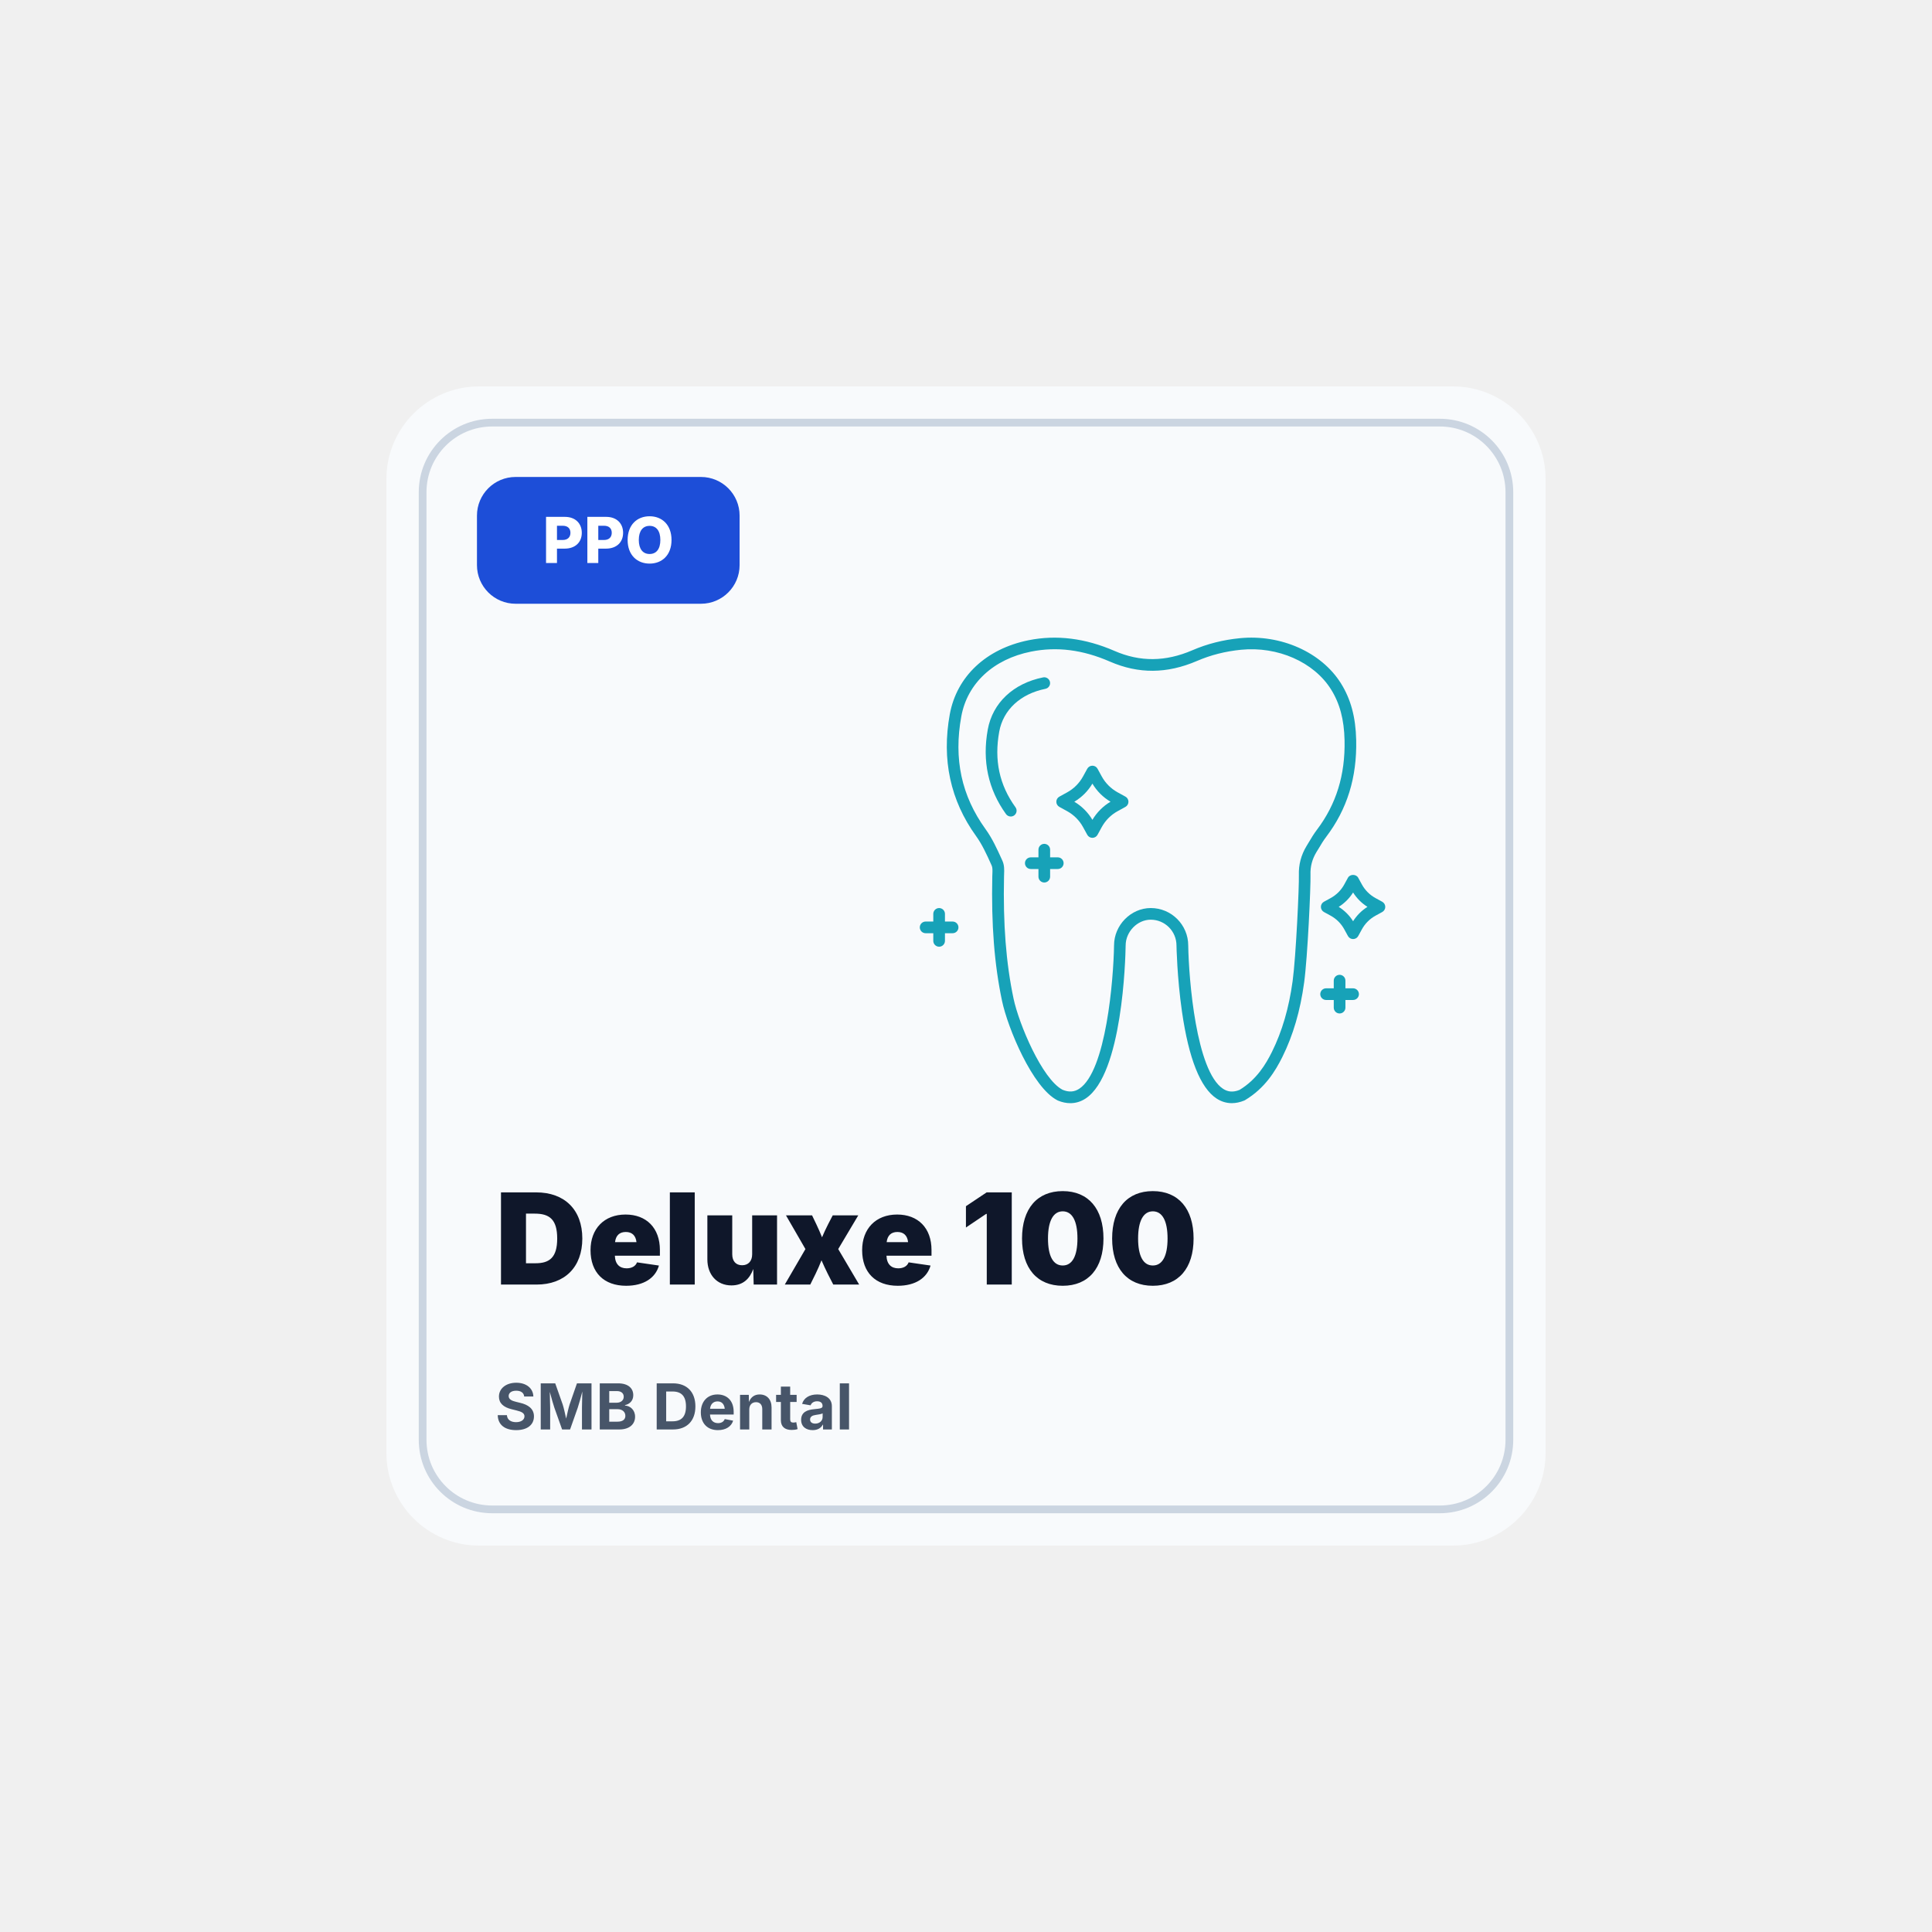
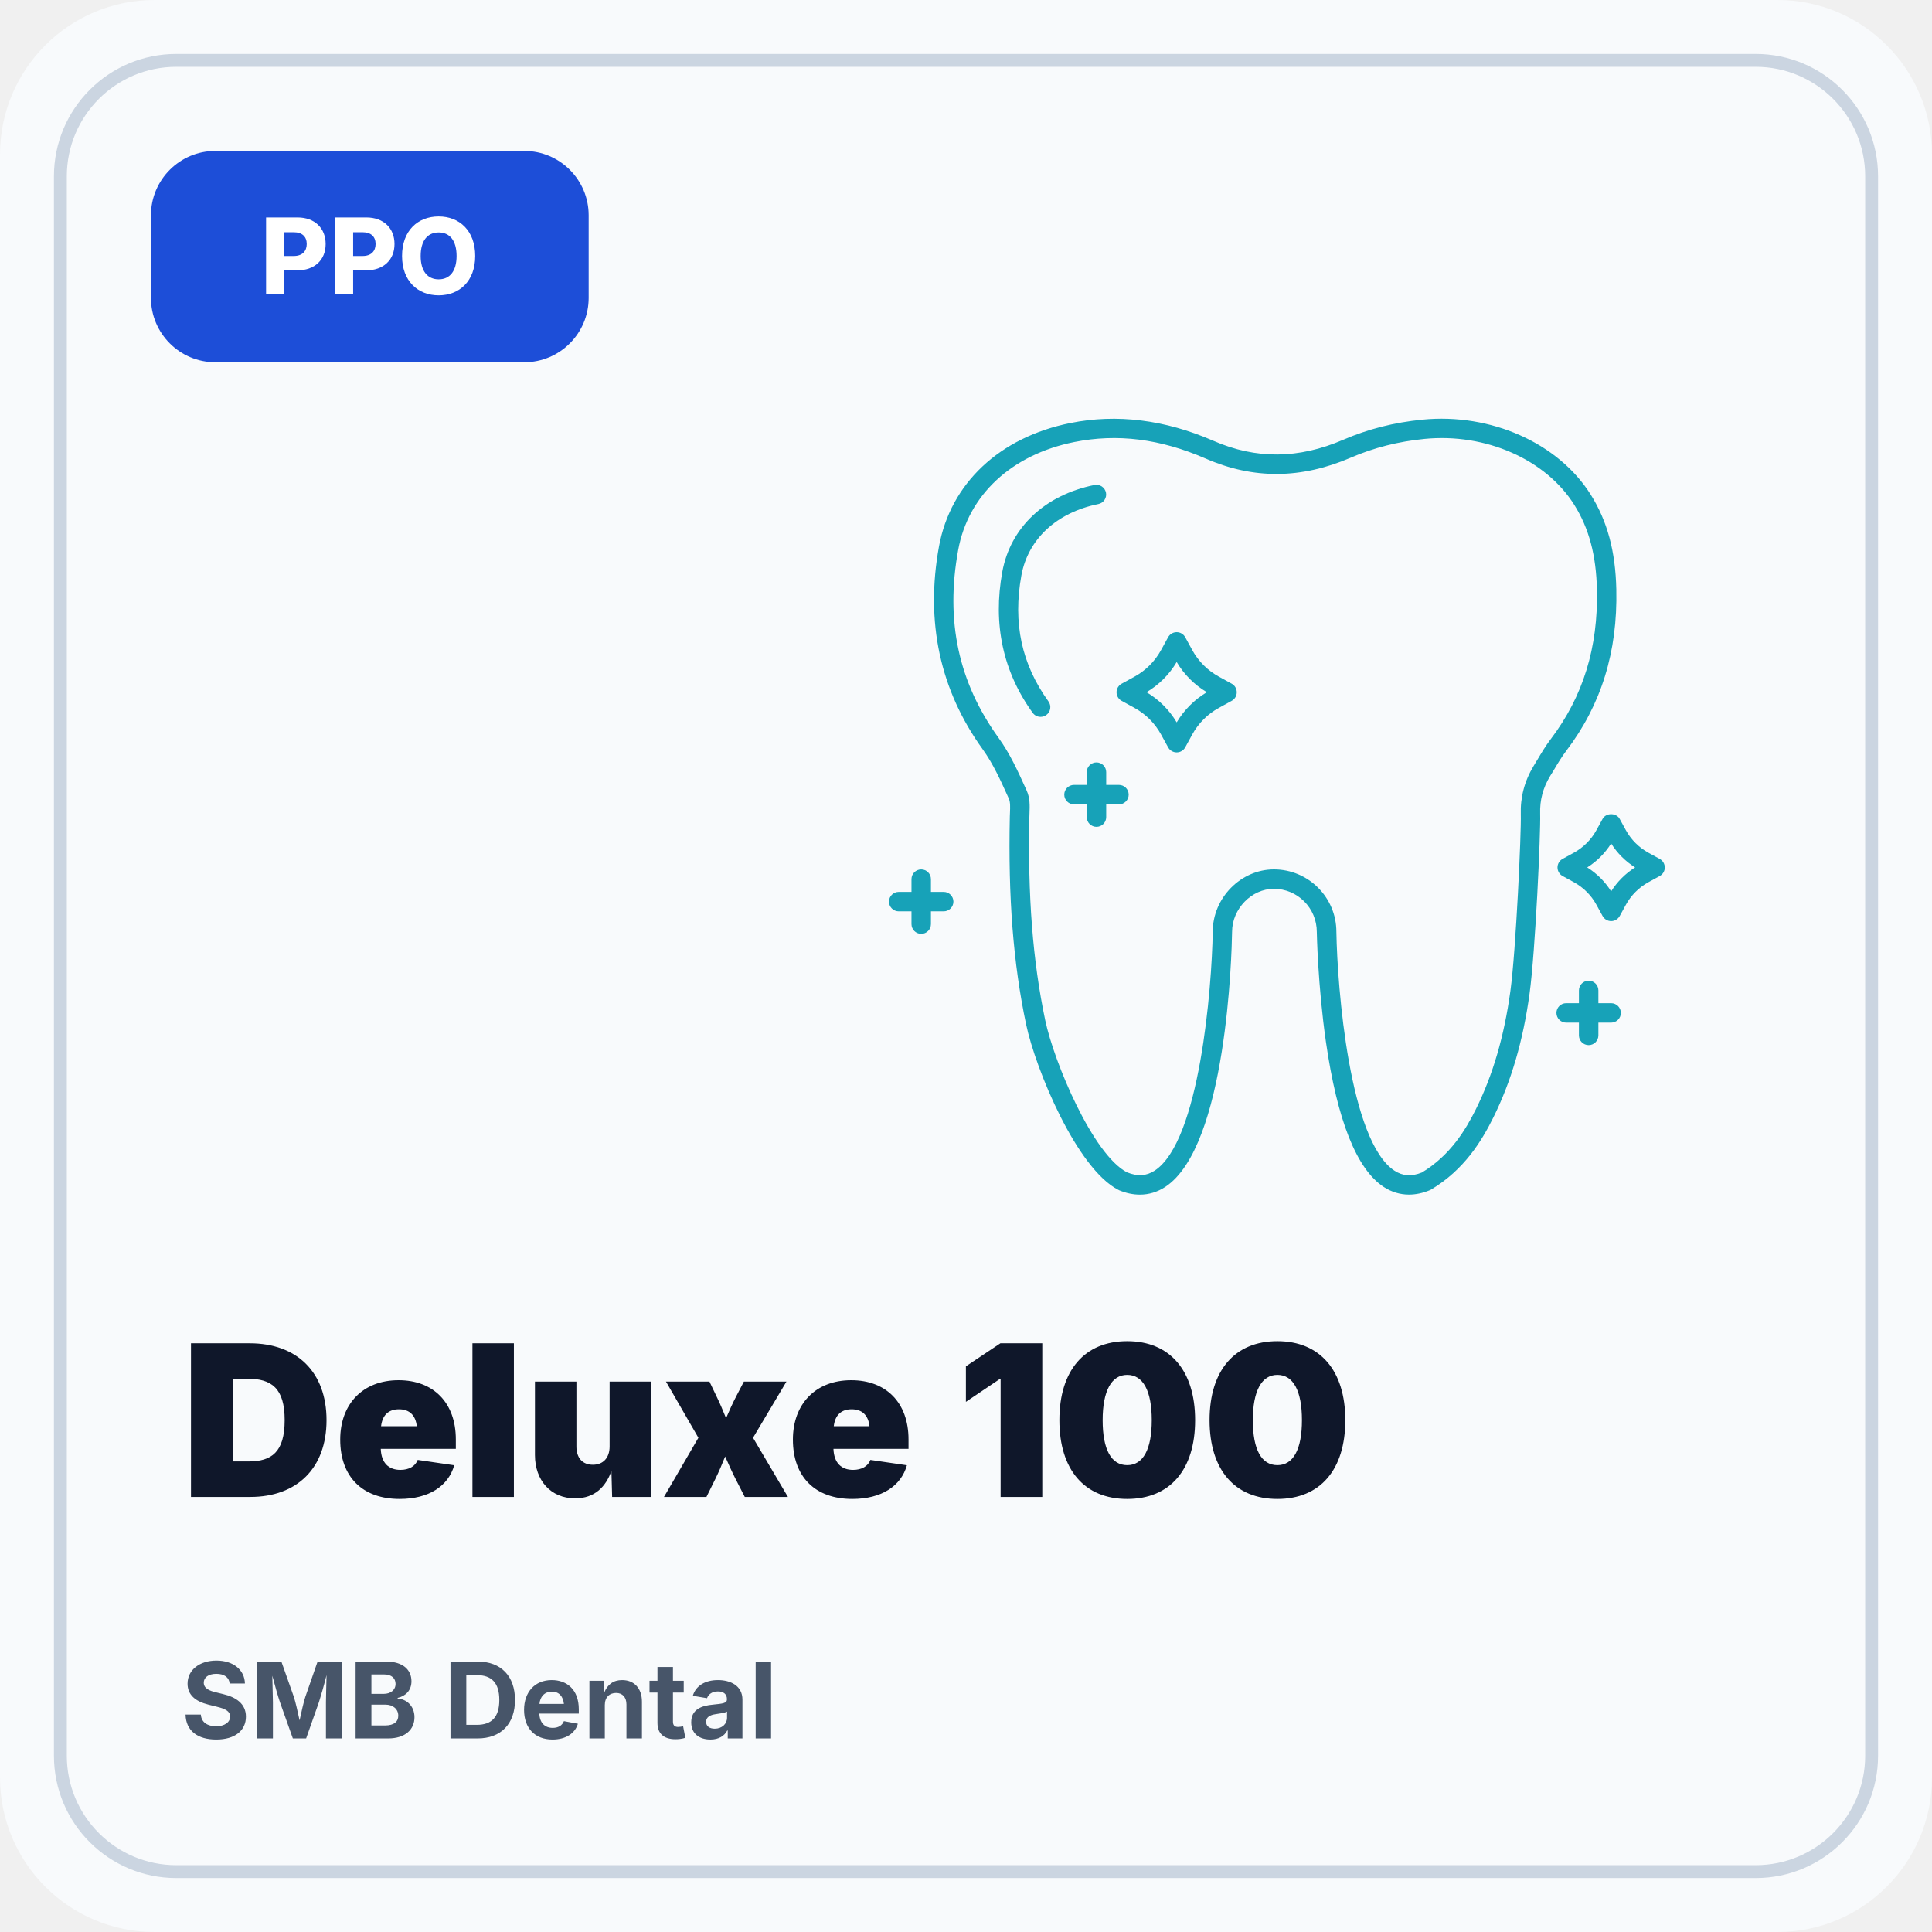
- <svg xmlns="http://www.w3.org/2000/svg" viewBox="0 0 500 500">
+ <svg xmlns="http://www.w3.org/2000/svg" viewBox="100 100 300 300">
  <defs>
    <symbol id="toothIcon" viewBox="0 0 100 100">
      <path d="m78.785 46.289c0.41-0.695 0.801-1.348 1.266-1.957 3.606-4.754 5.289-10.184 5.148-16.602-0.086-3.922-0.922-7.016-2.629-9.738-3.332-5.309-10.281-8.406-17.305-7.711-2.918 0.289-5.582 0.965-8.145 2.07-4.598 1.98-8.965 2.016-13.344 0.105-4.988-2.172-9.934-2.789-14.703-1.828-7.277 1.461-12.328 6.207-13.512 12.695-1.41 7.746 0.102 14.758 4.492 20.844 1.055 1.461 1.824 3.16 2.566 4.801l0.133 0.297c0.152 0.336 0.129 0.871 0.109 1.391l-0.016 0.41c-0.18 8.328 0.352 15.121 1.672 21.375 0.98 4.637 5.215 14.852 9.492 17.027 0.012 0.008 0.023 0.004 0.035 0.012 0.012 0.008 0.02 0.016 0.031 0.023 0.73 0.305 1.449 0.453 2.144 0.453 0.922 0 1.801-0.266 2.606-0.793 6.336-4.152 6.836-23.969 6.871-26.23 0-2.352 2.004-4.418 4.293-4.418 2.438 0 4.418 1.98 4.418 4.434 0 0.055 0.098 5.484 0.941 11.328 1.164 8.059 3.16 13.066 5.93 14.883 0.805 0.527 1.688 0.793 2.606 0.793 0.695 0 1.414-0.152 2.144-0.453 0.043-0.02 0.086-0.039 0.129-0.066 3.426-2.047 5.215-5.027 6.391-7.394 1.844-3.719 3.066-7.891 3.731-12.75 0.598-4.352 1.152-16.594 1.09-18.484-0.047-1.398 0.289-2.672 1.027-3.887zm-1.719-1.02-0.367 0.613c-0.938 1.539-1.379 3.223-1.32 4.996 0.059 1.719-0.492 13.91-1.07 18.145-0.637 4.641-1.793 8.609-3.539 12.133-1.047 2.109-2.621 4.75-5.562 6.527-1.07 0.43-1.969 0.367-2.82-0.191-4.617-3.027-5.875-18.766-5.969-24.555 0-3.539-2.879-6.418-6.418-6.418-3.41 0-6.293 2.938-6.293 6.398-0.094 5.809-1.348 21.543-5.969 24.57-0.859 0.562-1.766 0.617-2.848 0.176-3.508-1.828-7.488-11.281-8.406-15.637-1.285-6.102-1.805-12.746-1.629-20.922l0.012-0.375c0.027-0.719 0.062-1.531-0.285-2.301l-0.133-0.297c-0.785-1.73-1.598-3.523-2.769-5.144-4.117-5.707-5.477-12.023-4.144-19.312 1.031-5.652 5.492-9.801 11.938-11.094 4.422-0.887 8.84-0.332 13.512 1.703 4.914 2.141 9.801 2.106 14.934-0.105 2.371-1.02 4.844-1.648 7.551-1.918 6.285-0.621 12.477 2.106 15.41 6.785 1.508 2.402 2.246 5.172 2.324 8.719 0.129 5.949-1.422 10.969-4.742 15.352-0.535 0.703-0.973 1.441-1.395 2.152z" fill="#17a2b8" />
      <path d="m24.035 26.289c0.68-3.731 3.637-6.473 7.91-7.332 0.543-0.109 0.895-0.637 0.785-1.176s-0.637-0.891-1.176-0.785c-5.109 1.027-8.652 4.367-9.484 8.934-0.98 5.383 0.07 10.258 3.125 14.492 0.195 0.27 0.5 0.414 0.812 0.414 0.203 0 0.406-0.062 0.586-0.188 0.449-0.324 0.551-0.949 0.227-1.395-2.766-3.828-3.676-8.07-2.785-12.965z" fill="#17a2b8" />
      <path d="m89.66 55.441-1.156-0.633c-0.984-0.539-1.789-1.344-2.328-2.328l-0.633-1.156c-0.352-0.641-1.402-0.641-1.754 0l-0.633 1.156c-0.539 0.984-1.344 1.789-2.328 2.328l-1.156 0.633c-0.32 0.176-0.52 0.512-0.52 0.879 0 0.363 0.199 0.703 0.52 0.879l1.156 0.633c0.984 0.539 1.789 1.344 2.328 2.328l0.633 1.156c0.176 0.32 0.512 0.52 0.879 0.52 0.363 0 0.703-0.199 0.879-0.52l0.633-1.156c0.539-0.984 1.344-1.789 2.328-2.328l1.156-0.633c0.32-0.176 0.52-0.512 0.52-0.879-0.004-0.367-0.203-0.703-0.523-0.879zm-4.992 3.336c-0.625-0.996-1.465-1.832-2.461-2.461 0.996-0.625 1.836-1.465 2.461-2.461 0.625 0.996 1.465 1.832 2.461 2.461-0.996 0.629-1.836 1.469-2.461 2.461z" fill="#17a2b8" />
      <path d="m45.656 37.426-1.324-0.727c-1.152-0.633-2.098-1.574-2.731-2.727l-0.723-1.324c-0.176-0.32-0.512-0.52-0.879-0.52-0.363 0-0.703 0.199-0.879 0.52l-0.727 1.324c-0.633 1.152-1.574 2.098-2.731 2.731l-1.324 0.727c-0.32 0.176-0.52 0.512-0.52 0.879 0 0.363 0.199 0.703 0.52 0.879l1.324 0.727c1.152 0.633 2.098 1.574 2.731 2.731l0.727 1.324c0.176 0.32 0.512 0.52 0.879 0.52s0.703-0.199 0.879-0.52l0.723-1.324c0.633-1.152 1.574-2.098 2.731-2.731l1.324-0.727c0.32-0.176 0.52-0.512 0.52-0.879 0-0.371-0.199-0.711-0.52-0.883zm-5.656 3.977c-0.758-1.281-1.824-2.344-3.102-3.102 1.281-0.758 2.344-1.82 3.102-3.102 0.758 1.281 1.824 2.344 3.102 3.102-1.277 0.758-2.34 1.824-3.102 3.102z" fill="#17a2b8" />
      <path d="m82.355 67.961c-0.551 0-1 0.449-1 1v1.312h-1.312c-0.551 0-1 0.449-1 1 0 0.551 0.449 1 1 1h1.312v1.312c0 0.551 0.449 1 1 1s1-0.449 1-1v-1.312h1.312c0.551 0 1-0.449 1-1 0-0.551-0.449-1-1-1h-1.312v-1.312c0-0.555-0.449-1-1-1z" fill="#17a2b8" />
      <path d="m13.734 63.145c0.551 0 1-0.449 1-1v-1.312h1.312c0.551 0 1-0.449 1-1s-0.449-1-1-1h-1.312v-1.312c0-0.551-0.449-1-1-1s-1 0.449-1 1v1.312h-1.312c-0.551 0-1 0.449-1 1s0.449 1 1 1h1.312v1.312c0 0.551 0.449 1 1 1z" fill="#17a2b8" />
      <path d="m34.066 47.832h-1.312v-1.312c0-0.551-0.449-1-1-1-0.551 0-1 0.449-1 1v1.312h-1.312c-0.551 0-1 0.449-1 1s0.449 1 1 1h1.312v1.312c0 0.551 0.449 1 1 1 0.551 0 1-0.449 1-1v-1.312h1.312c0.551 0 1-0.449 1-1-0.004-0.551-0.449-1-1-1z" fill="#17a2b8" />
    </symbol>
  </defs>
  <rect width="300" height="300" rx="24" fill="#F8FAFC" x="100" y="100" style="stroke-width: 1;" />
  <rect x="109.375" y="109.375" width="281.25" height="281.25" rx="18" fill="none" stroke="#CBD5E1" stroke-width="2" style="stroke-width: 2;" />
  <rect x="123.438" y="123.438" width="67.969" height="32.813" rx="10" fill="#1D4ED8" style="stroke-width: 1;" />
  <text x="157.422" y="145.703" text-anchor="middle" font-size="14" font-weight="800" font-family="Inter, ui-sans-serif, system-ui, -apple-system, Segoe UI, Roboto, Arial" fill="#FFFFFF" style="white-space: pre; stroke-width: 1; font-size: 16.4px;">PPO</text>
  <use href="#toothIcon" width="74" height="74" transform="matrix(2.040992, 0, 0, 2.040992, 222.3012, 149.6374)" style="" />
  <text x="128.125" y="332.448" font-size="28" font-weight="900" font-family="Inter, ui-sans-serif, system-ui, -apple-system, Segoe UI, Roboto, Arial" fill="#0F172A" style="white-space: pre; stroke-width: 1; font-size: 32.8px;">Deluxe 100</text>
  <text x="128.125" y="369.948" font-size="14" font-weight="700" font-family="Inter, ui-sans-serif, system-ui, -apple-system, Segoe UI, Roboto, Arial" fill="#475569" style="white-space: pre; stroke-width: 1; font-size: 16.4px;">SMB Dental</text>
</svg>
